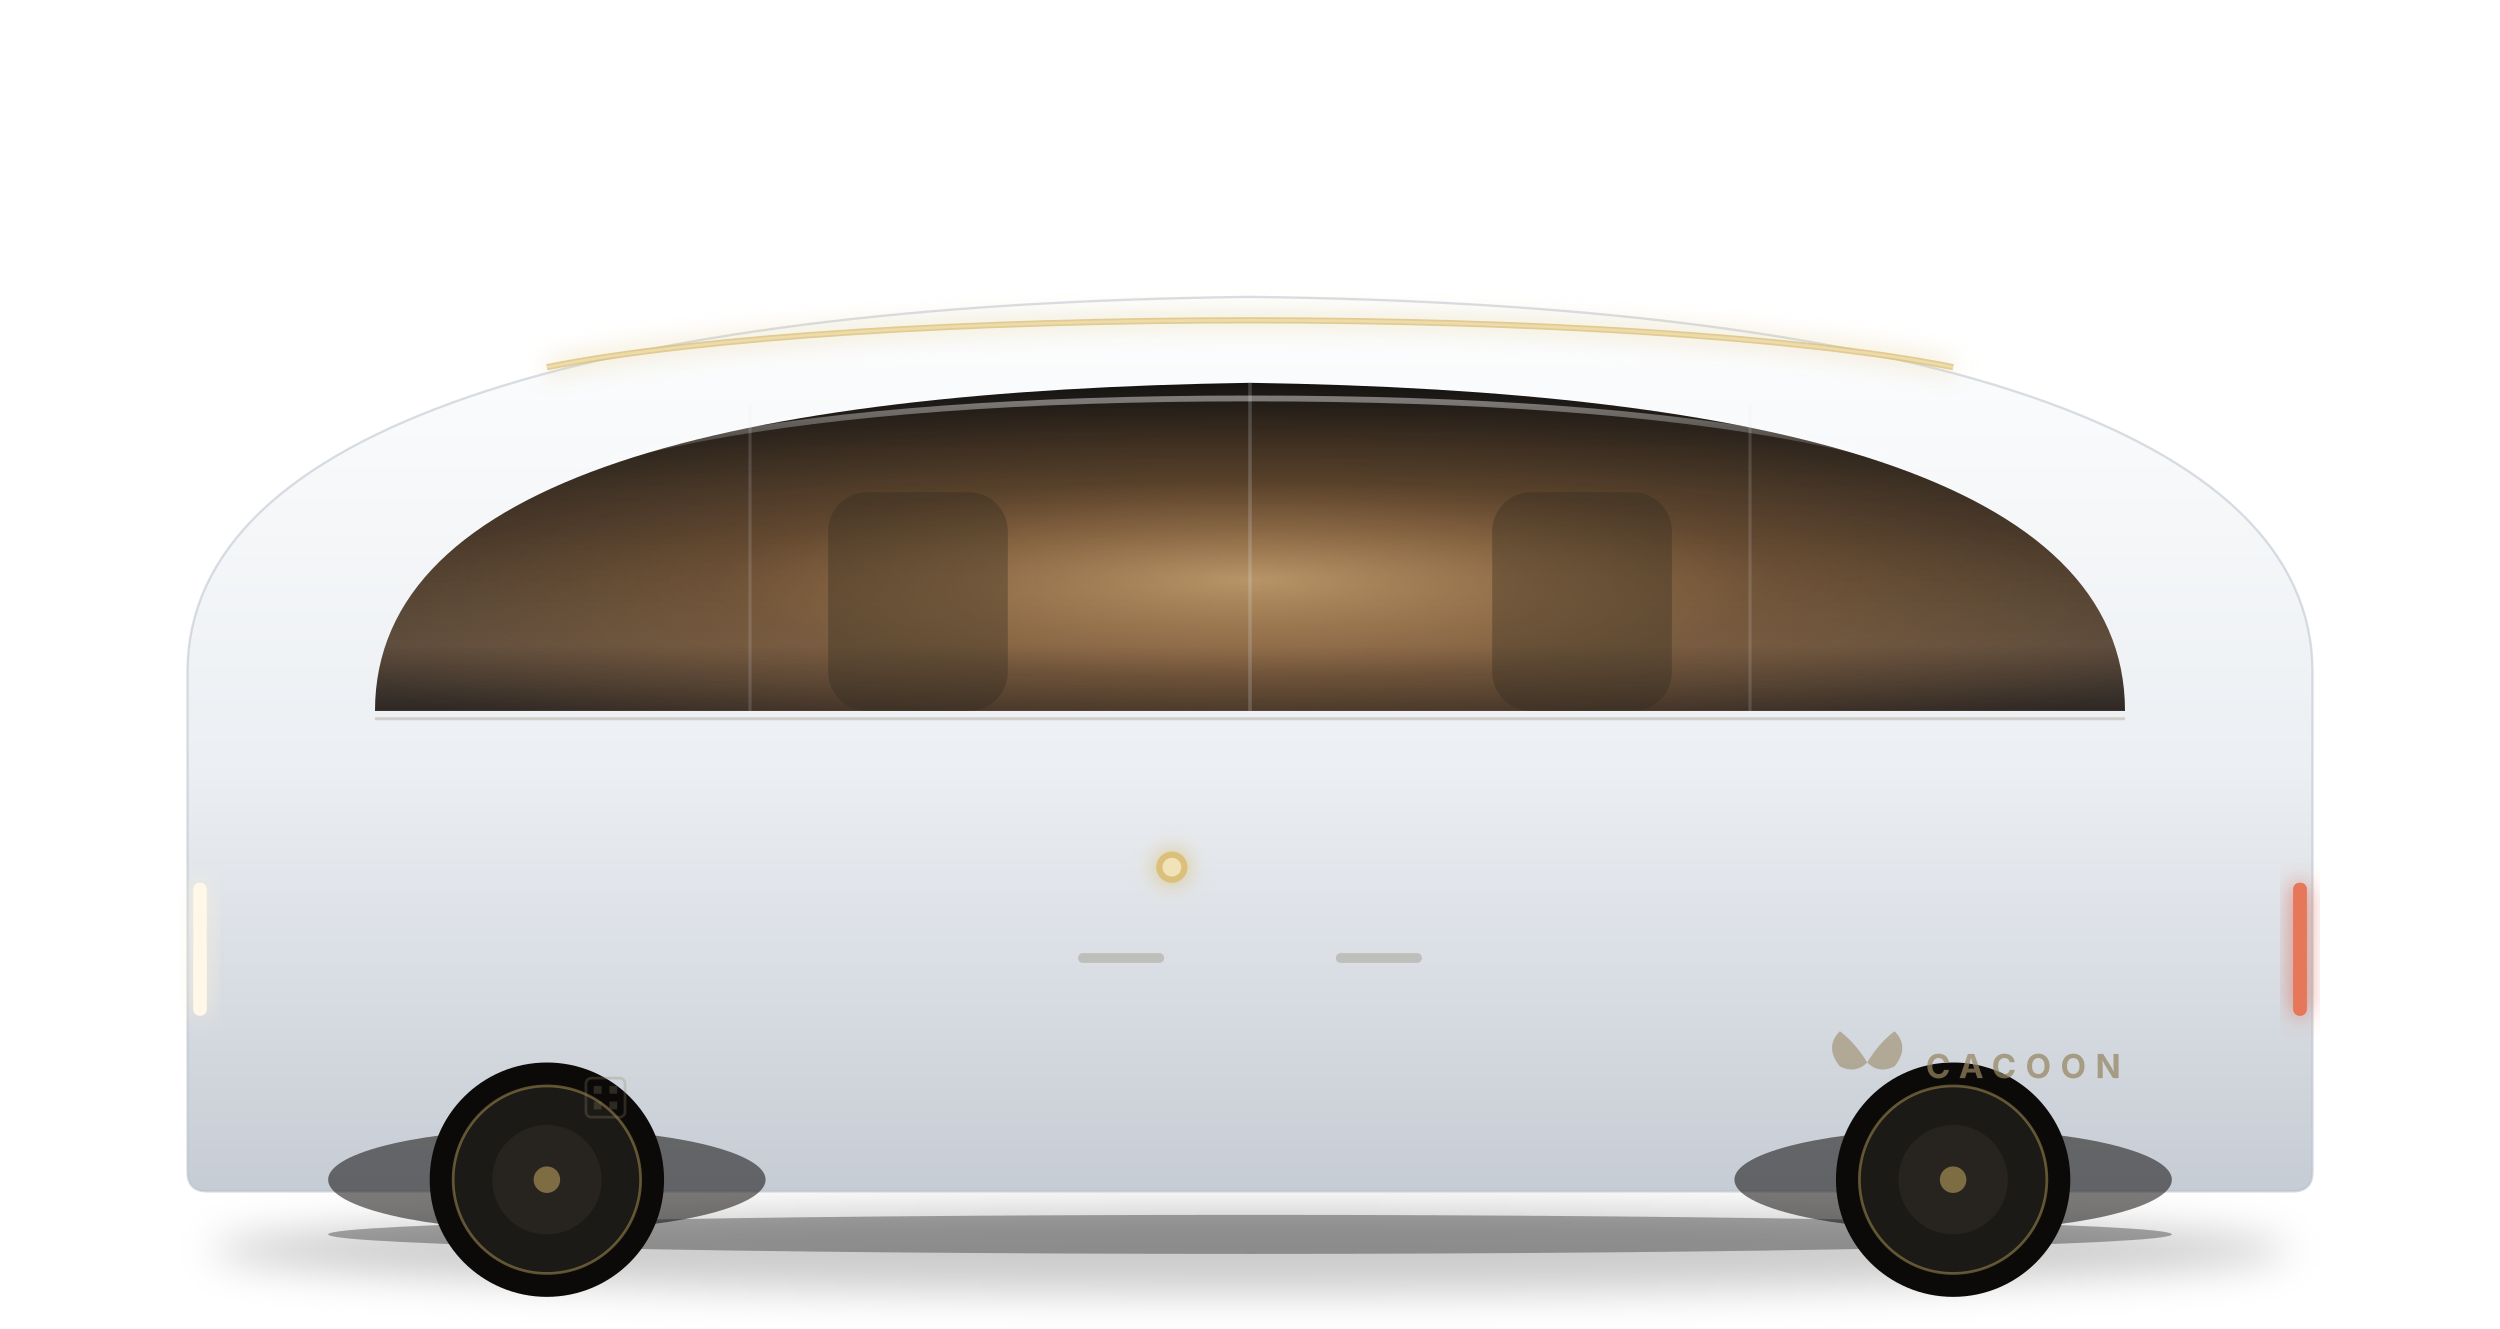
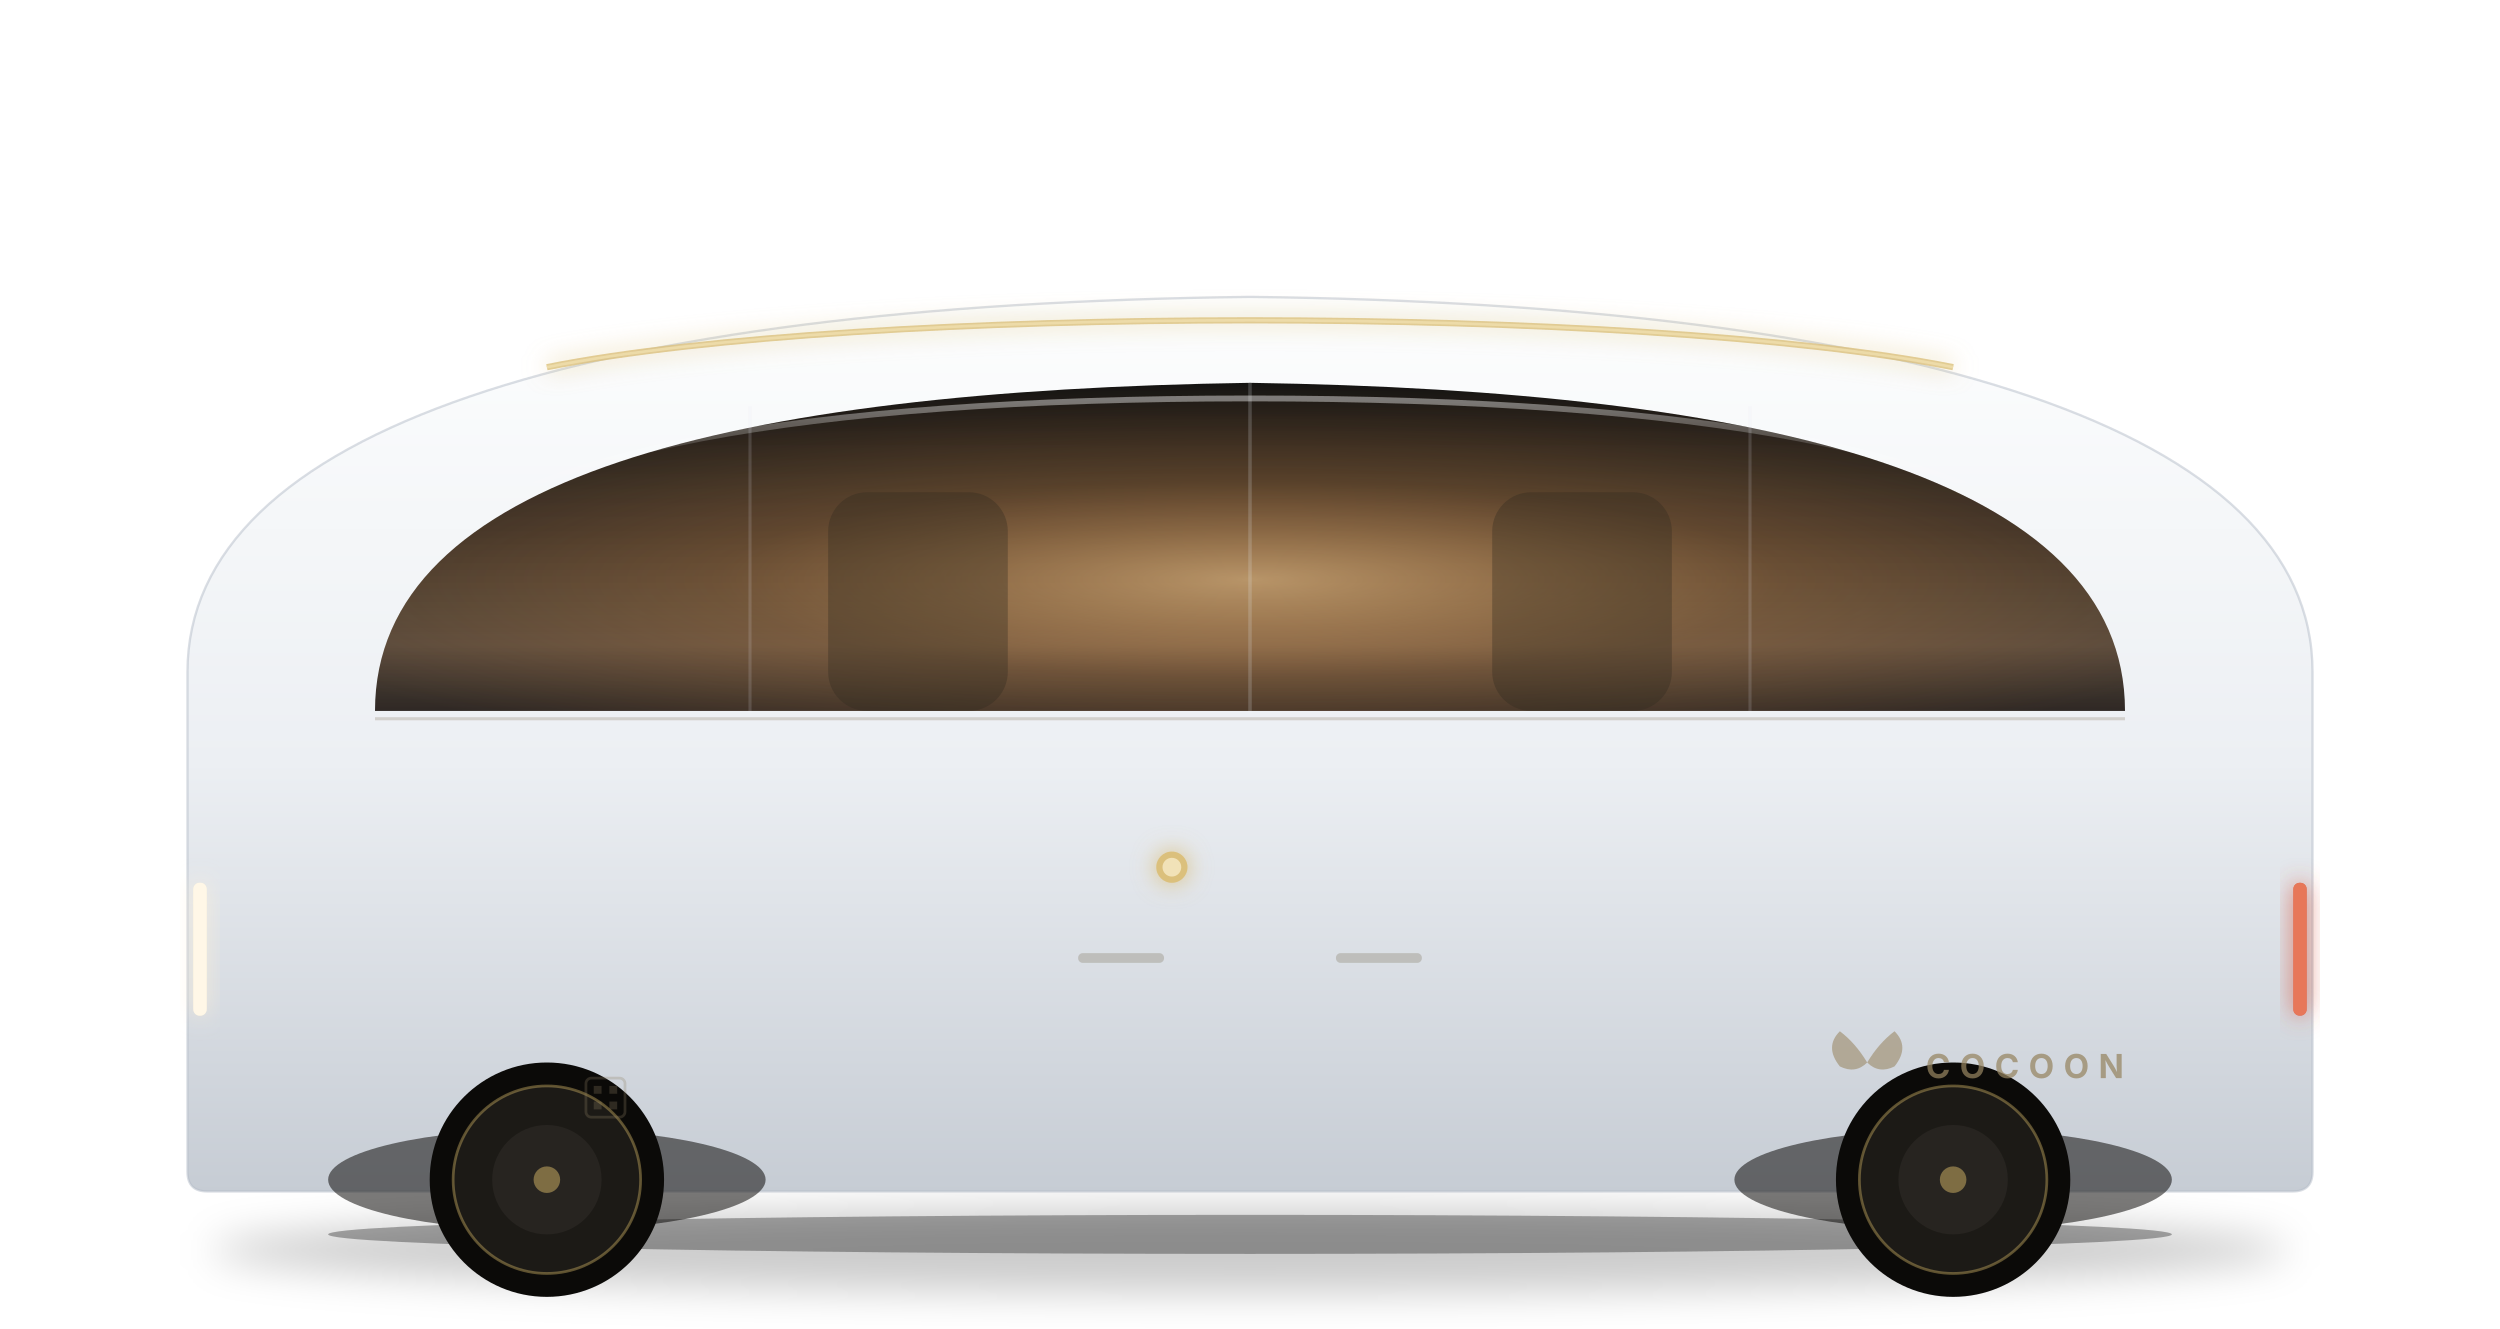
- <svg xmlns="http://www.w3.org/2000/svg" viewBox="0 0 640 340" role="img" aria-label="CacOOn Cocoon Pod autonomous taxi">
+ <svg xmlns="http://www.w3.org/2000/svg" viewBox="0 0 640 340" role="img" aria-label="Cocoon Pod autonomous taxi">
  <defs>
    <linearGradient id="bodyGrad" x1="0%" y1="0%" x2="0%" y2="100%">
      <stop offset="0%" stop-color="#fdfefe" />
      <stop offset="52%" stop-color="#eceff3" />
      <stop offset="100%" stop-color="#c6ccd4" />
    </linearGradient>
    <linearGradient id="glassGrad" x1="0%" y1="0%" x2="0%" y2="100%">
      <stop offset="0%" stop-color="#0a0908" stop-opacity="0.96" />
      <stop offset="45%" stop-color="#231a12" stop-opacity="0.92" />
      <stop offset="80%" stop-color="#3a2a1a" stop-opacity="0.85" />
      <stop offset="100%" stop-color="#1e1612" stop-opacity="0.92" />
    </linearGradient>
    <radialGradient id="interiorAmber" cx="50%" cy="60%" r="60%">
      <stop offset="0%" stop-color="rgba(255, 205, 140, 0.62)" />
      <stop offset="50%" stop-color="rgba(255, 168, 84, 0.22)" />
      <stop offset="100%" stop-color="rgba(255, 165, 80, 0)" />
    </radialGradient>
    <linearGradient id="glassShine" x1="0%" y1="0%" x2="0%" y2="100%">
      <stop offset="0%" stop-color="rgba(255,255,255,0.50)" />
      <stop offset="40%" stop-color="rgba(255,255,255,0.09)" />
      <stop offset="100%" stop-color="rgba(255,255,255,0)" />
    </linearGradient>
    <filter id="ledGlow" x="-100%" y="-100%" width="300%" height="300%">
      <feGaussianBlur stdDeviation="3.0" result="blur" />
      <feMerge>
        <feMergeNode in="blur" />
        <feMergeNode in="SourceGraphic" />
      </feMerge>
    </filter>
    <filter id="softShadow" x="-20%" y="-50%" width="140%" height="200%">
      <feGaussianBlur stdDeviation="5" />
    </filter>
  </defs>
  <ellipse cx="320" cy="320" rx="266" ry="11" fill="rgba(0,0,0,0.20)" filter="url(#softShadow)" />
  <ellipse cx="320" cy="316" rx="236" ry="5" fill="rgba(0,0,0,0.32)" />
  <path d="     M 48 300     L 48 172     C 48 110, 150 78, 320 76     C 490 78, 592 110, 592 172     L 592 300     Q 592 305 587 305     L 53 305     Q 48 305 48 300 Z   " fill="url(#bodyGrad)" stroke="rgba(180, 188, 200, 0.5)" stroke-width="0.6" />
  <path id="glassPath" d="     M 96 182     C 96 122, 188 100, 320 98     C 452 100, 544 122, 544 182     L 96 182 Z   " fill="url(#glassGrad)" />
  <path d="     M 96 182     C 96 122, 188 100, 320 98     C 452 100, 544 122, 544 182     L 96 182 Z   " fill="url(#interiorAmber)" />
  <g opacity="0.40" fill="rgba(48, 40, 30, 0.85)">
    <rect x="212" y="126" width="46" height="56" rx="10" />
    <rect x="382" y="126" width="46" height="56" rx="10" />
  </g>
  <line x1="192" y1="104" x2="192" y2="182" stroke="rgba(225, 230, 238, 0.16)" stroke-width="0.8" />
  <line x1="448" y1="104" x2="448" y2="182" stroke="rgba(225, 230, 238, 0.16)" stroke-width="0.8" />
  <line x1="320" y1="98" x2="320" y2="182" stroke="rgba(225, 230, 238, 0.20)" stroke-width="0.9" />
  <path d="     M 108 142     C 132 116, 204 102, 320 102     C 436 102, 508 116, 532 142   " fill="none" stroke="url(#glassShine)" stroke-width="1.5" opacity="0.85" />
  <path d="M 140 94 C 220 78, 420 78, 500 94" fill="none" stroke="rgba(219, 192, 124, 0.80)" stroke-width="1.6" filter="url(#ledGlow)" />
  <path d="M 140 94 C 220 78, 420 78, 500 94" fill="none" stroke="rgba(238, 220, 170, 0.92)" stroke-width="0.7" />
  <line x1="96" y1="184" x2="544" y2="184" stroke="rgba(150, 140, 120, 0.32)" stroke-width="0.8" />
  <circle cx="300" cy="222" r="4" fill="#dbc07c" filter="url(#ledGlow)" />
  <circle cx="300" cy="222" r="2.4" fill="#f1e2b8" />
  <rect x="276" y="244" width="22" height="2.5" rx="1.2" fill="rgba(150, 145, 130, 0.42)" />
  <rect x="342" y="244" width="22" height="2.5" rx="1.2" fill="rgba(150, 145, 130, 0.42)" />
  <ellipse cx="140" cy="302" rx="56" ry="13" fill="rgba(15, 14, 12, 0.55)" />
  <ellipse cx="500" cy="302" rx="56" ry="13" fill="rgba(15, 14, 12, 0.55)" />
  <circle cx="140" cy="302" r="30" fill="#0b0a08" />
  <circle cx="140" cy="302" r="24" fill="#1c1a16" />
  <circle cx="140" cy="302" r="14" fill="#272420" />
  <circle cx="140" cy="302" r="24" fill="none" stroke="rgba(197, 169, 97, 0.45)" stroke-width="0.7" />
  <circle cx="140" cy="302" r="3.4" fill="rgba(197, 169, 97, 0.55)" />
  <circle cx="500" cy="302" r="30" fill="#0b0a08" />
  <circle cx="500" cy="302" r="24" fill="#1c1a16" />
  <circle cx="500" cy="302" r="14" fill="#272420" />
  <circle cx="500" cy="302" r="24" fill="none" stroke="rgba(197, 169, 97, 0.45)" stroke-width="0.7" />
  <circle cx="500" cy="302" r="3.4" fill="rgba(197, 169, 97, 0.55)" />
  <rect x="49.5" y="226" width="3.4" height="34" rx="1.6" fill="rgba(255, 240, 214, 0.80)" filter="url(#ledGlow)" />
  <rect x="49.5" y="226" width="3.4" height="34" rx="1.6" fill="rgba(255, 248, 232, 0.95)" />
  <rect x="587.1" y="226" width="3.4" height="34" rx="1.6" fill="rgba(214, 86, 60, 0.85)" filter="url(#ledGlow)" />
  <rect x="587.1" y="226" width="3.4" height="34" rx="1.6" fill="rgba(232, 120, 90, 0.95)" />
  <g transform="translate(478, 274)">
    <path d="M -7 -1 Q -11 -6 -7 -10 Q -3 -7 0 -2 Q 3 -7 7 -10 Q 11 -6 7 -1 Q 3 1 0 -2 Q -3 1 -7 -1 Z" fill="rgba(150, 130, 92, 0.55)" />
-     <text x="15" y="2" font-family="'Inter','Segoe UI',sans-serif" font-size="8.5" font-weight="700" letter-spacing="2.4" fill="rgba(150, 132, 96, 0.72)">CACOON</text>
+     <text x="15" y="2" font-family="'Inter','Segoe UI',sans-serif" font-size="8.5" font-weight="700" letter-spacing="2.4" fill="rgba(150, 132, 96, 0.72)">COCOON</text>
  </g>
  <g transform="translate(150, 276)" opacity="0.5">
    <rect width="10" height="10" rx="1.4" fill="none" stroke="rgba(140, 126, 96, 0.55)" stroke-width="0.7" />
    <rect x="2" y="2" width="2" height="2" fill="rgba(140, 126, 96, 0.55)" />
    <rect x="6" y="2" width="2" height="2" fill="rgba(140, 126, 96, 0.55)" />
    <rect x="2" y="6" width="2" height="2" fill="rgba(140, 126, 96, 0.55)" />
    <rect x="6" y="6" width="2" height="2" fill="rgba(140, 126, 96, 0.55)" />
  </g>
</svg>
